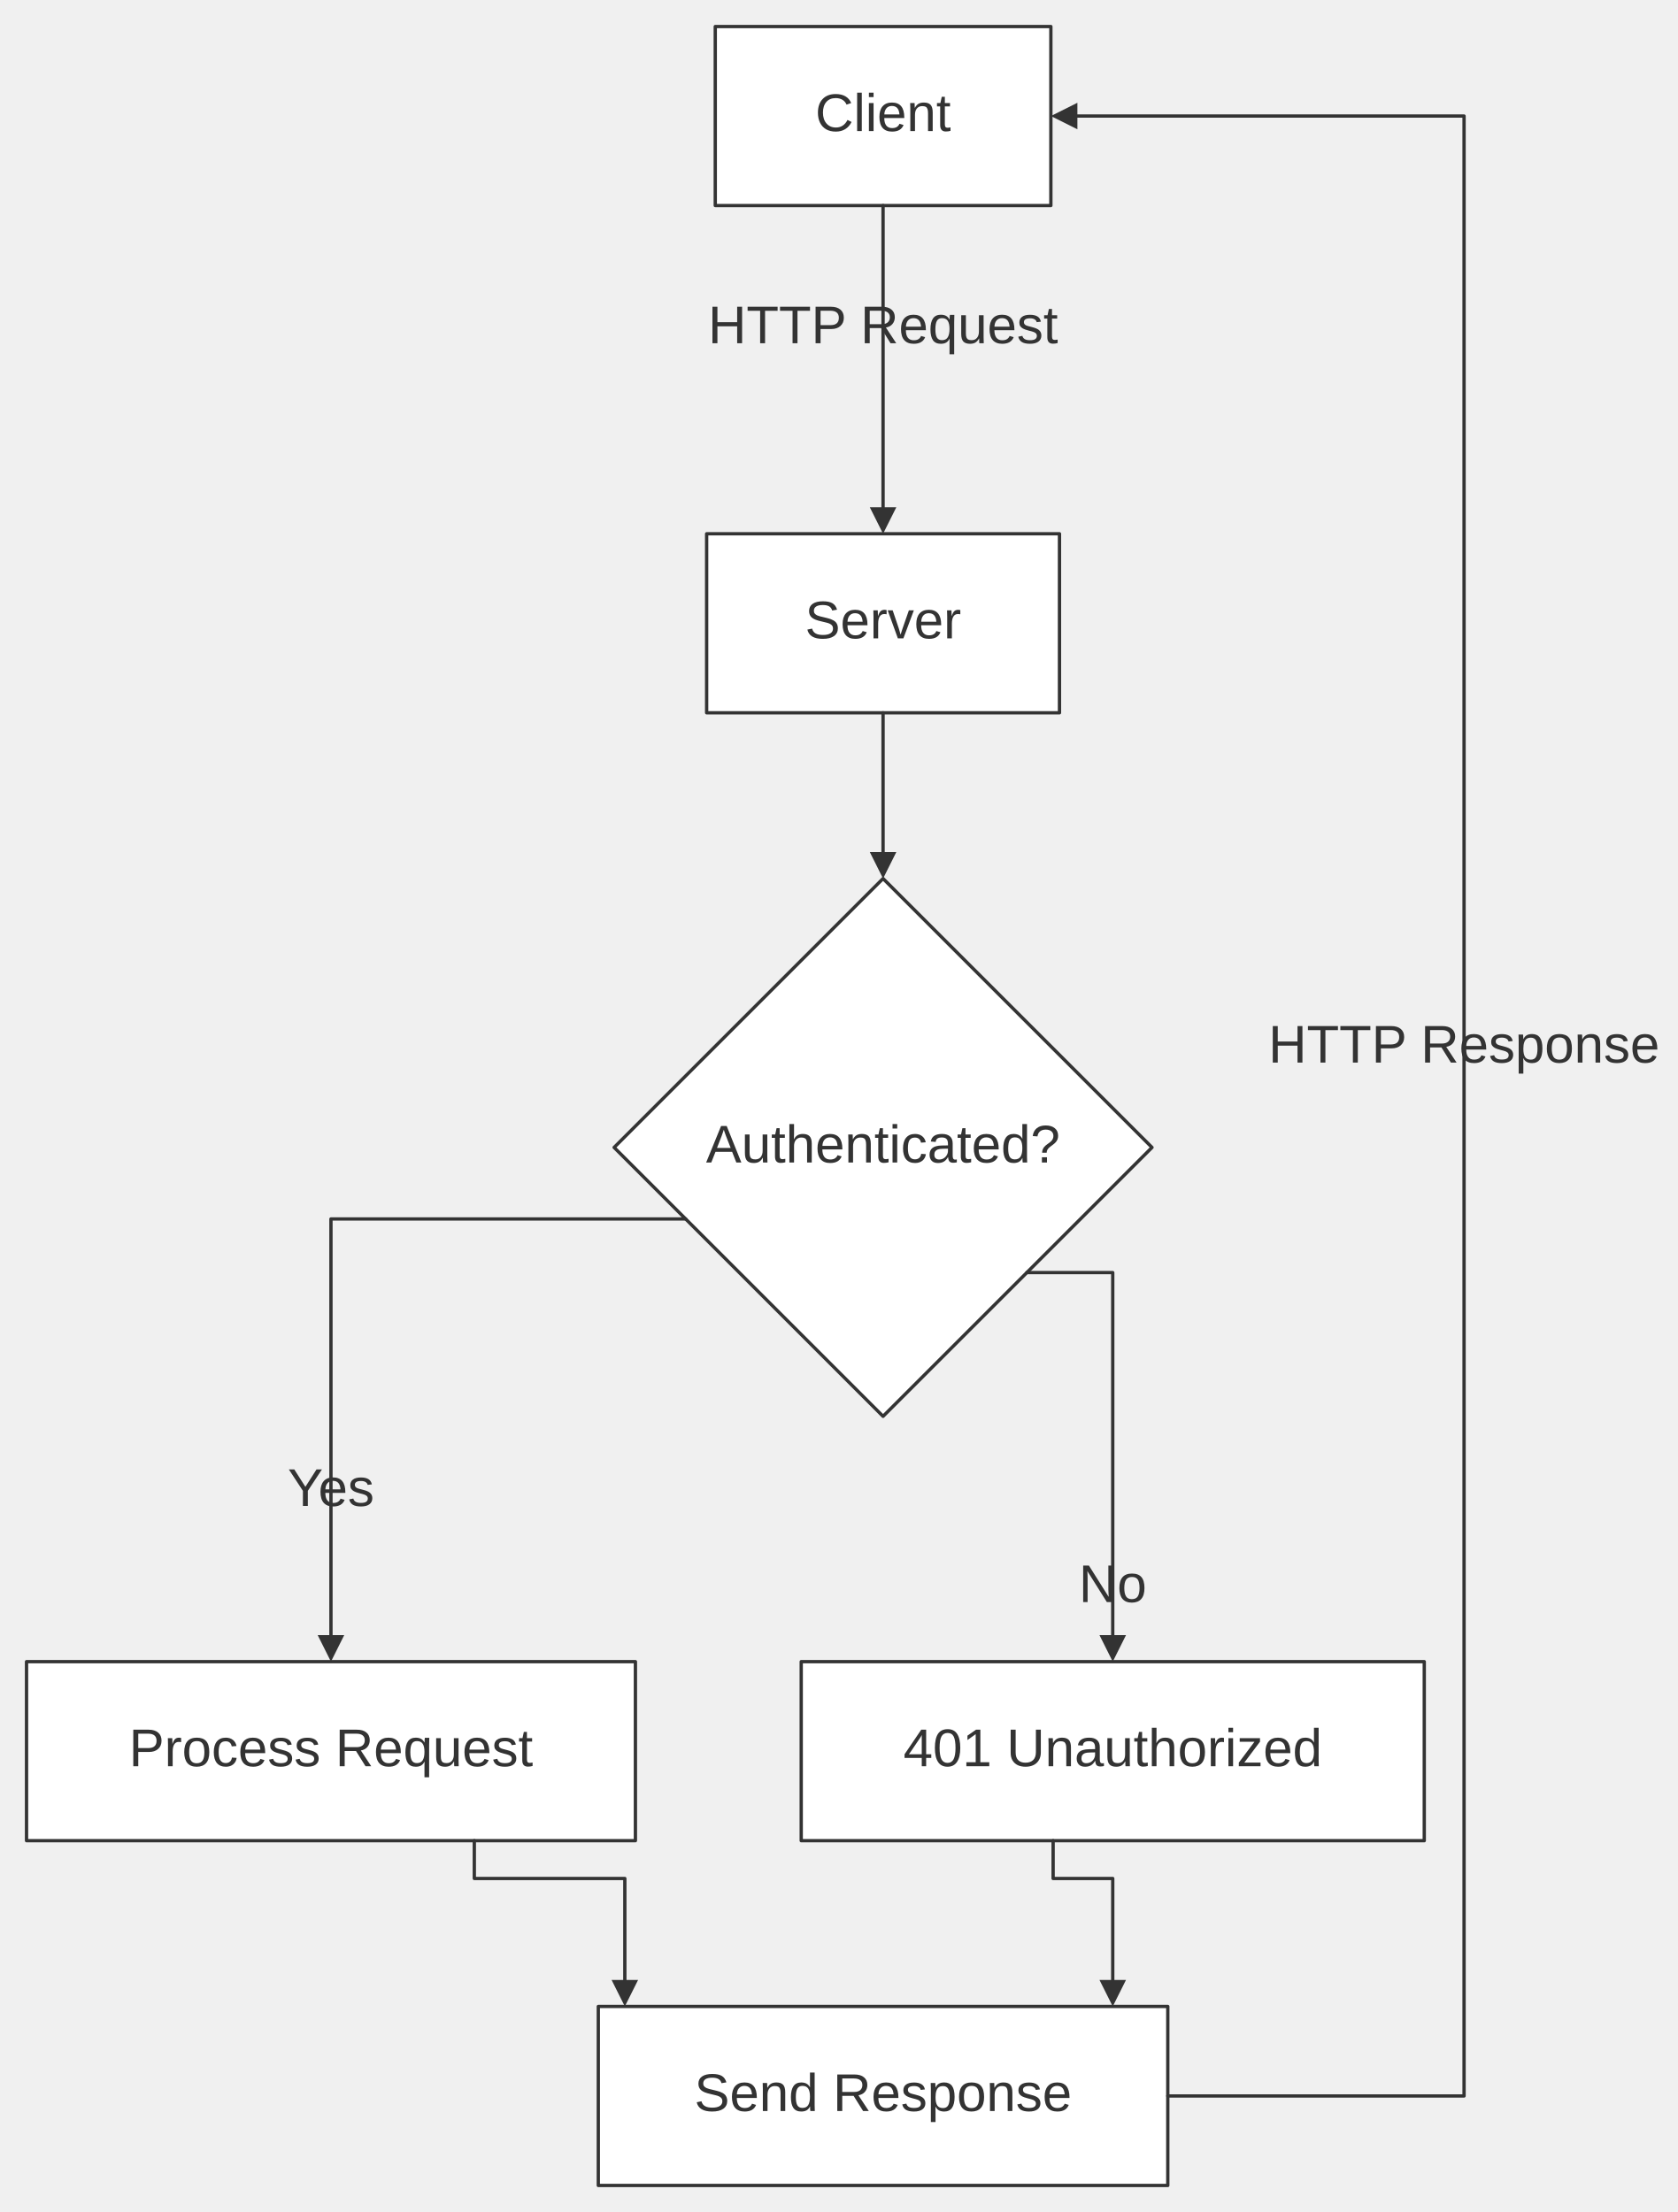
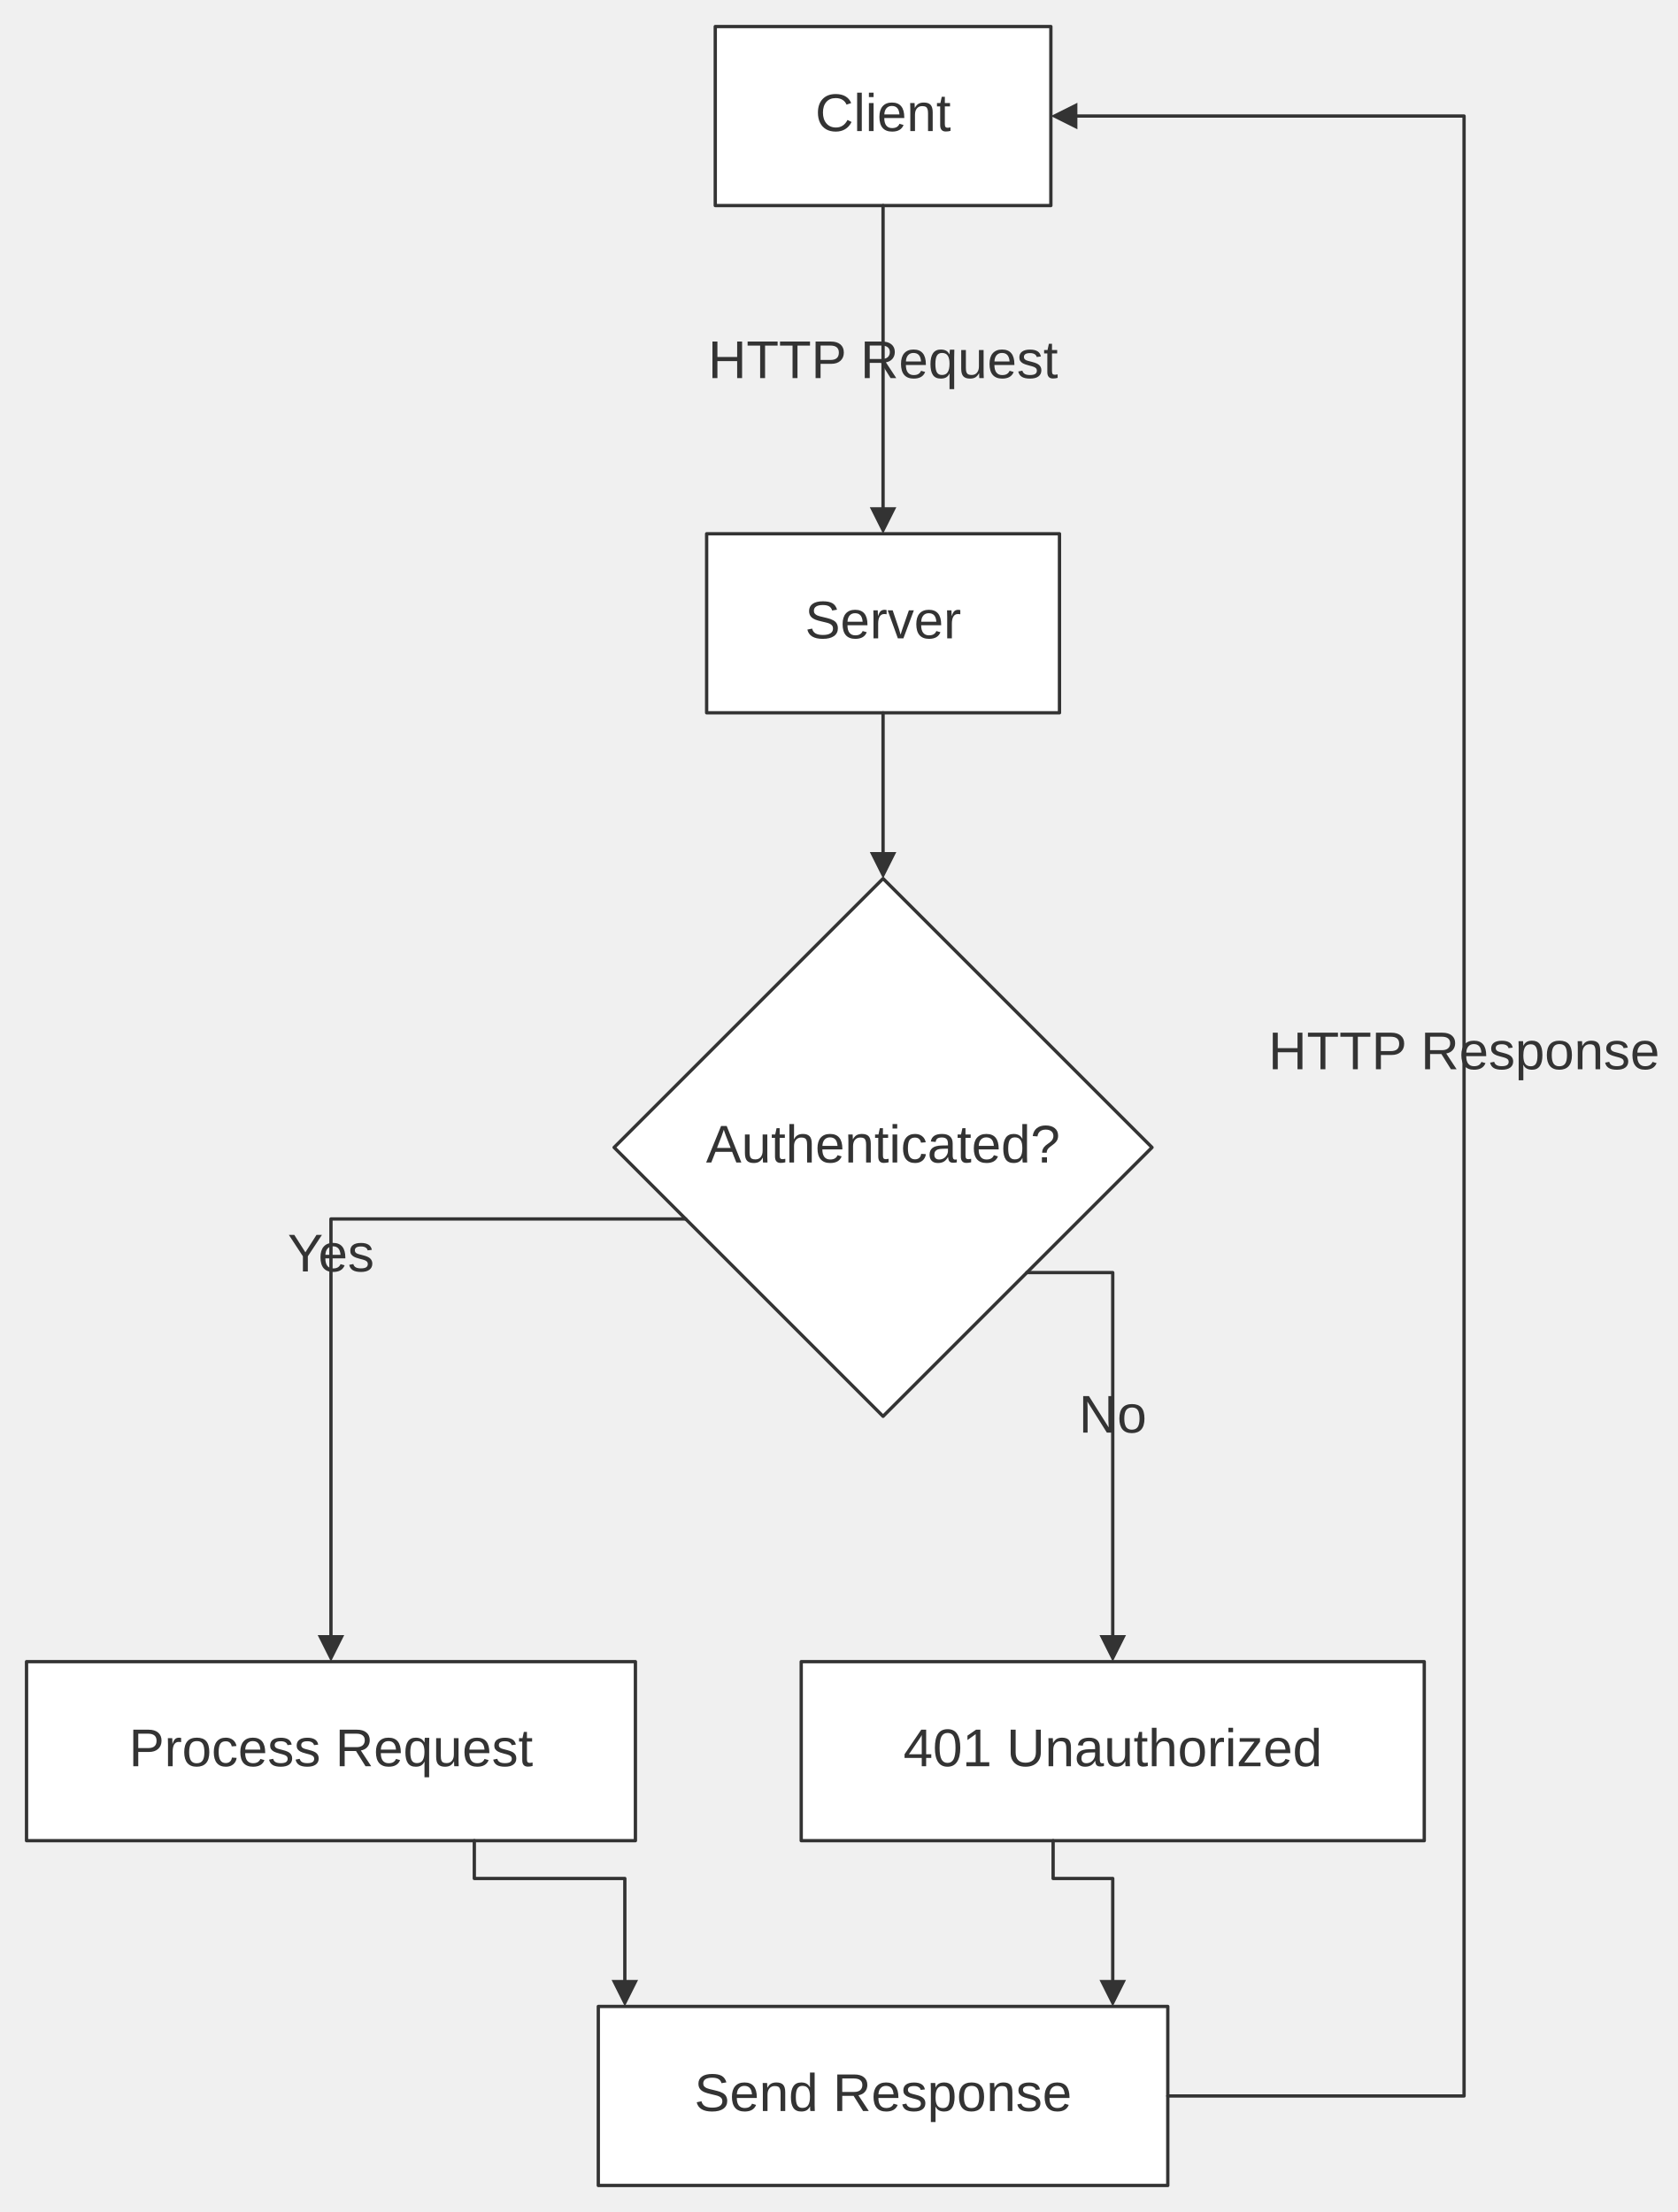
<svg xmlns="http://www.w3.org/2000/svg" width="100%" viewBox="0 0 505.91 667.20" style="max-width: 505.91px; background-color: transparent;" font-family="&quot;trebuchet ms&quot;, verdana, arial, sans-serif" font-size="16.00">
  <defs>
    <marker id="arrowhead" viewBox="0 0 10.00 10.00" refX="5.00" refY="5.00" markerWidth="8.00" markerHeight="8.00" orient="auto-start-reverse" markerUnits="userSpaceOnUse">
      <path d="M 0 0 L 10.00 5.00 L 0 10.00 z" fill="#333" />
    </marker>
    <marker id="crosshead" viewBox="0 0 11.00 11.00" refX="12.00" refY="5.20" markerWidth="11.00" markerHeight="11.00" orient="auto-start-reverse" markerUnits="userSpaceOnUse">
      <path d="M 1,1 l 9,9 M 10,1 l -9,9" stroke="#333" stroke-width="2" />
    </marker>
    <marker id="circlehead" viewBox="0 0 12.00 12.00" refX="11.00" refY="6.00" markerWidth="12.00" markerHeight="12.00" orient="auto-start-reverse" markerUnits="userSpaceOnUse">
      <circle cx="6" cy="6" r="5" stroke="#333" stroke-width="1" fill="white" />
    </marker>
    <marker id="open-arrowhead" viewBox="0 0 10.00 10.00" refX="5.00" refY="5.00" markerWidth="8.00" markerHeight="8.00" orient="auto-start-reverse" markerUnits="userSpaceOnUse">
      <polygon points="0,0 10.00,5.00 0,10.00" fill="white" stroke="#333" stroke-width="1" />
    </marker>
    <marker id="diamondhead" viewBox="0 0 12.00 12.00" refX="6.00" refY="6.00" markerWidth="12.00" markerHeight="12.00" orient="auto-start-reverse" markerUnits="userSpaceOnUse">
      <polygon points="0,6.00 6.00,0 12.00,6.00 6.00,12.00" fill="#333" />
    </marker>
    <marker id="open-diamondhead" viewBox="0 0 12.00 12.00" refX="6.00" refY="6.00" markerWidth="12.00" markerHeight="12.00" orient="auto-start-reverse" markerUnits="userSpaceOnUse">
      <polygon points="0,6.00 6.00,0 12.00,6.00 6.00,12.00" fill="white" stroke="#333" stroke-width="1" />
    </marker>
  </defs>
  <g transform="translate(0.00,0.00)">
    <g class="nodes">
      <polygon points="266.29,265.00 347.39,346.10 266.29,427.20 185.19,346.10" fill="white" stroke="#333" stroke-width="1.00" stroke-linejoin="round" />
      <text x="266.29" y="346.10" text-anchor="middle" dominant-baseline="middle" fill="#333">Authenticated?</text>
      <rect x="215.69" y="8.00" width="101.20" height="54.00" fill="white" stroke="#333" stroke-width="1.00" stroke-linejoin="round" />
      <text x="266.29" y="35.00" text-anchor="middle" dominant-baseline="middle" fill="#333">Client</text>
      <rect x="8.00" y="501.20" width="183.61" height="54.00" fill="white" stroke="#333" stroke-width="1.00" stroke-linejoin="round" />
      <text x="99.80" y="528.20" text-anchor="middle" dominant-baseline="middle" fill="#333">Process Request</text>
      <rect x="241.61" y="501.20" width="187.88" height="54.00" fill="white" stroke="#333" stroke-width="1.00" stroke-linejoin="round" />
      <text x="335.55" y="528.20" text-anchor="middle" dominant-baseline="middle" fill="#333">401 Unauthorized</text>
      <rect x="180.42" y="605.20" width="171.73" height="54.00" fill="white" stroke="#333" stroke-width="1.00" stroke-linejoin="round" />
      <text x="266.29" y="632.20" text-anchor="middle" dominant-baseline="middle" fill="#333">Send Response</text>
      <rect x="213.09" y="161.00" width="106.40" height="54.00" fill="white" stroke="#333" stroke-width="1.00" stroke-linejoin="round" />
      <text x="266.29" y="188.00" text-anchor="middle" dominant-baseline="middle" fill="#333">Server</text>
    </g>
    <g class="edgePaths">
      <path d="M266.29,62.00 L266.29,157.00" stroke="#333" stroke-width="1.00" fill="none" stroke-linecap="round" stroke-linejoin="round" marker-end="url(#arrowhead)" />
      <path d="M266.29,215.00 L266.29,261.00" stroke="#333" stroke-width="1.00" fill="none" stroke-linecap="round" stroke-linejoin="round" marker-end="url(#arrowhead)" />
      <path d="M206.75,367.67 L99.80,367.67 L99.80,497.20" stroke="#333" stroke-width="1.00" fill="none" stroke-linecap="round" stroke-linejoin="round" marker-end="url(#arrowhead)" />
      <path d="M309.65,383.85 L335.55,383.85 L335.55,497.20" stroke="#333" stroke-width="1.00" fill="none" stroke-linecap="round" stroke-linejoin="round" marker-end="url(#arrowhead)" />
      <path d="M143.03,555.20 L143.03,566.60 L188.42,566.60 L188.42,601.20" stroke="#333" stroke-width="1.00" fill="none" stroke-linecap="round" stroke-linejoin="round" marker-end="url(#arrowhead)" />
      <path d="M317.57,555.20 L317.57,566.60 L335.55,566.60 L335.55,601.20" stroke="#333" stroke-width="1.00" fill="none" stroke-linecap="round" stroke-linejoin="round" marker-end="url(#arrowhead)" />
      <path d="M352.16,632.20 L441.49,632.20 L441.49,35.00 L320.89,35.00" stroke="#333" stroke-width="1.00" fill="none" stroke-linecap="round" stroke-linejoin="round" marker-end="url(#arrowhead)" />
    </g>
    <g class="edgeLabels">
-       <text x="266.29" y="99.00" text-anchor="middle" dominant-baseline="middle" fill="#333">HTTP Request</text>
-       <text x="99.80" y="449.70" text-anchor="middle" dominant-baseline="middle" fill="#333">Yes</text>
-       <text x="335.55" y="478.70" text-anchor="middle" dominant-baseline="middle" fill="#333">No</text>
-       <text x="441.49" y="315.97" text-anchor="middle" dominant-baseline="middle" fill="#333">HTTP Response</text>
+       <text x="266.29" y="109.50" text-anchor="middle" dominant-baseline="middle" fill="#333">HTTP Request</text>
+       <text x="99.80" y="378.96" text-anchor="middle" dominant-baseline="middle" fill="#333">Yes</text>
+       <text x="335.55" y="427.58" text-anchor="middle" dominant-baseline="middle" fill="#333">No</text>
+       <text x="441.49" y="317.97" text-anchor="middle" dominant-baseline="middle" fill="#333">HTTP Response</text>
    </g>
  </g>
</svg>
